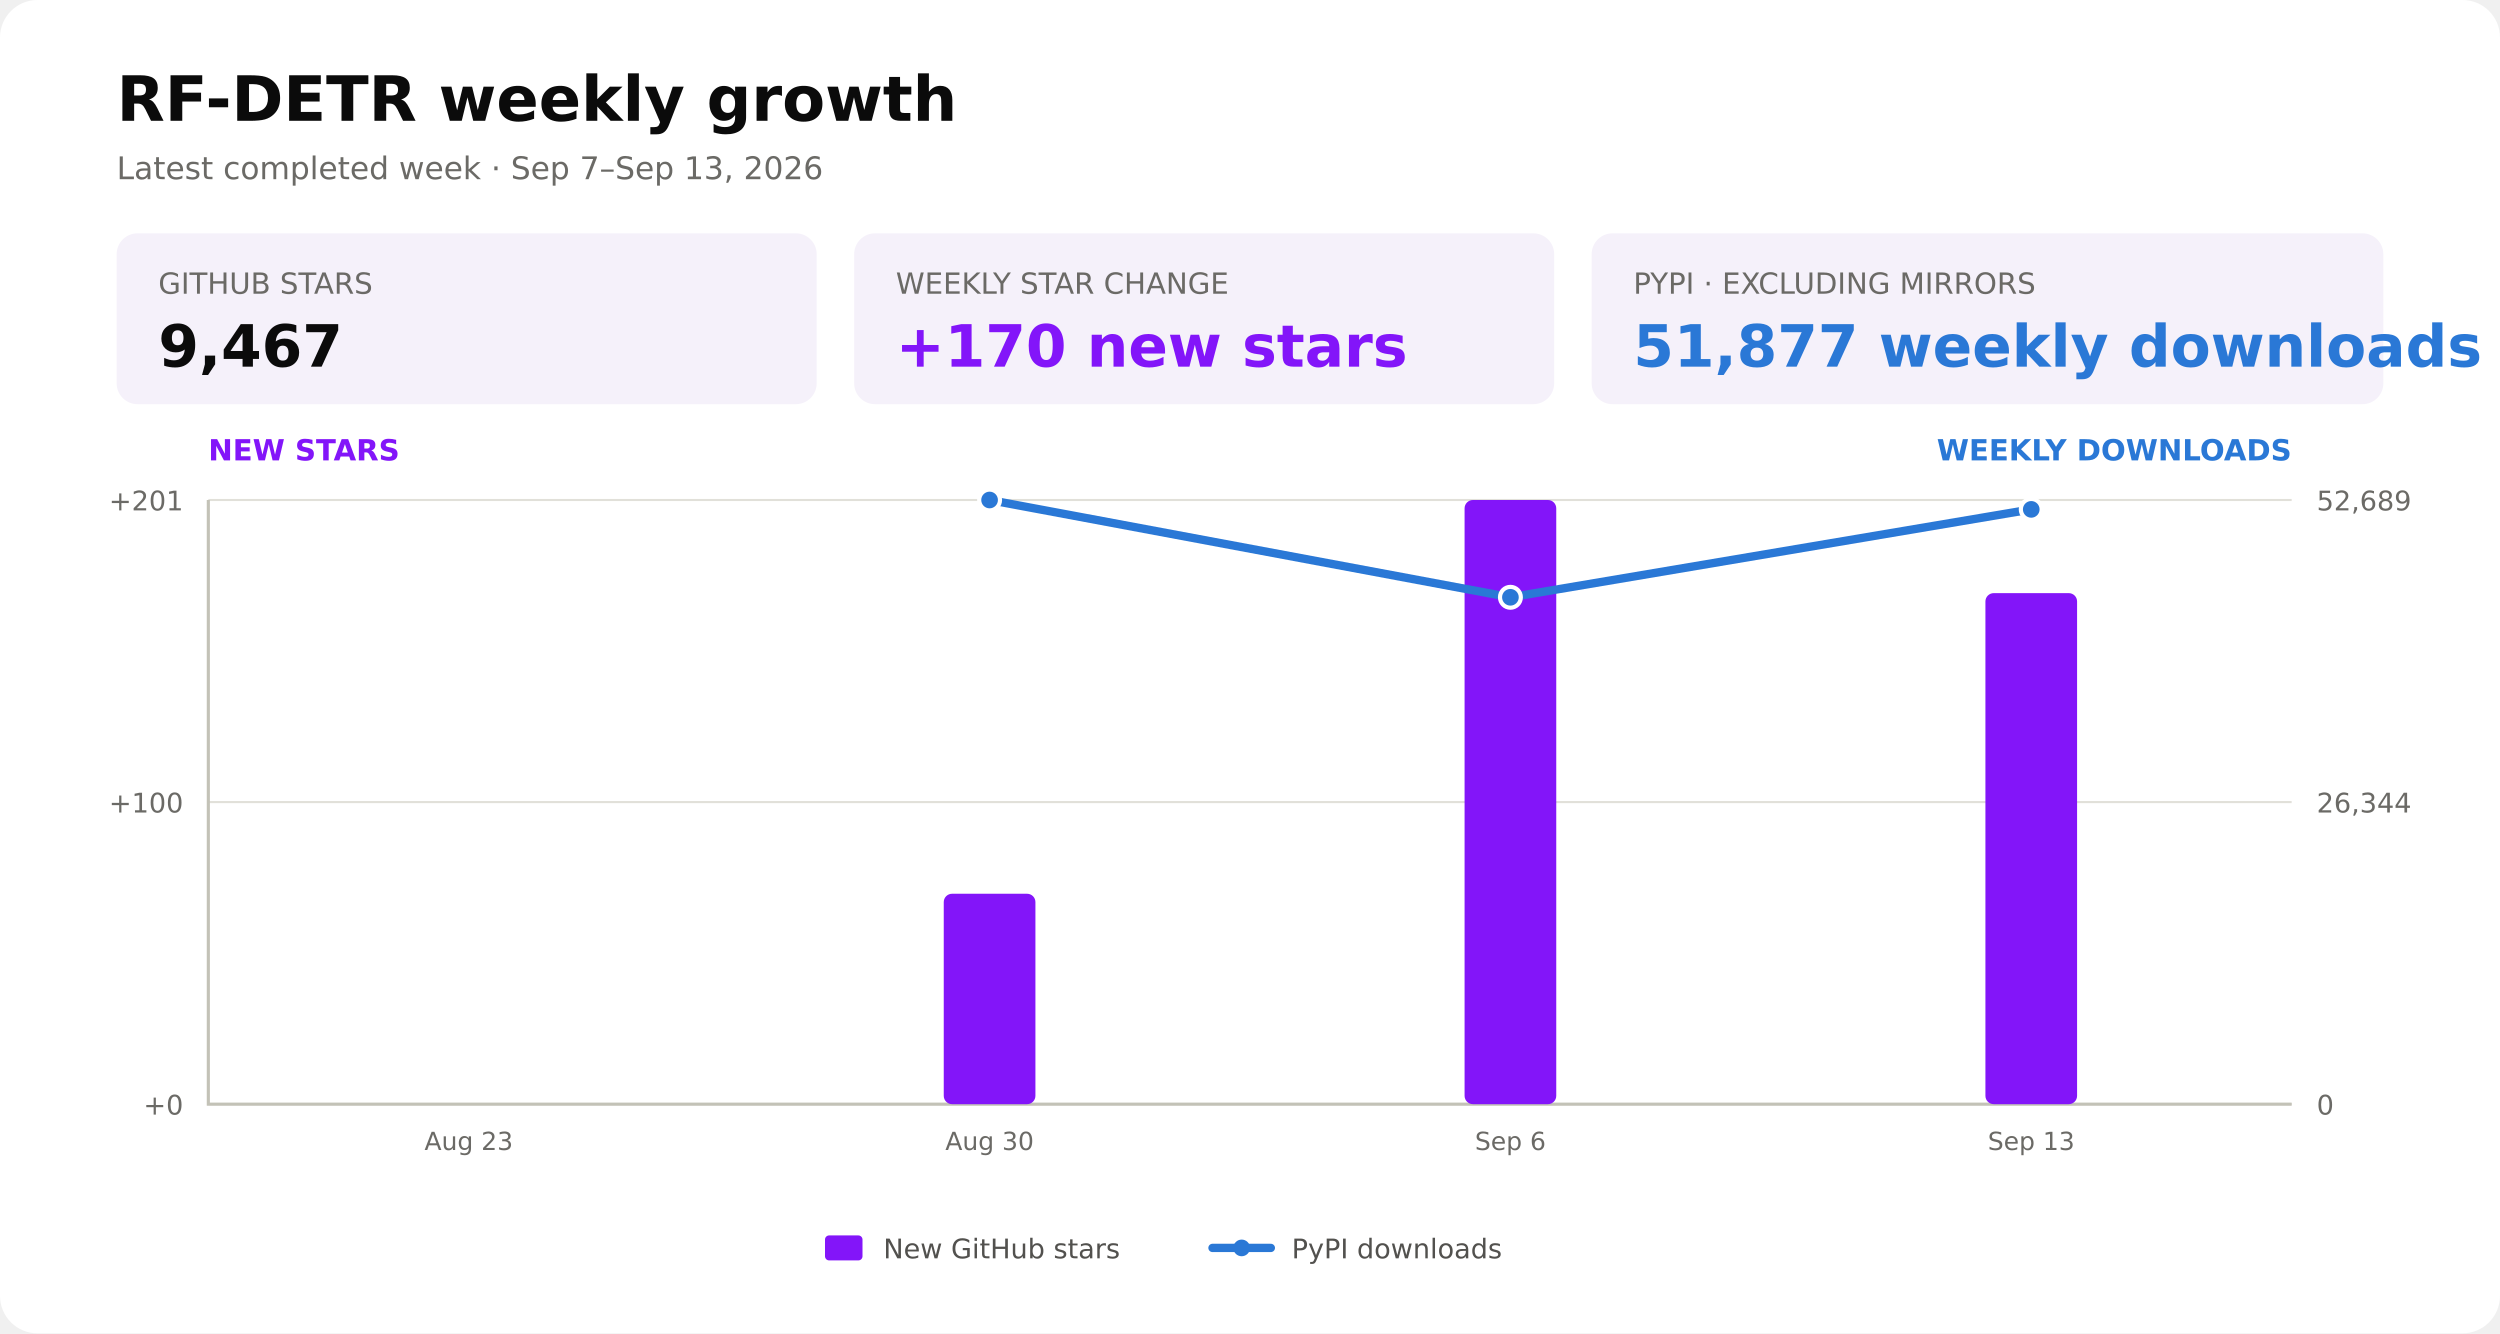
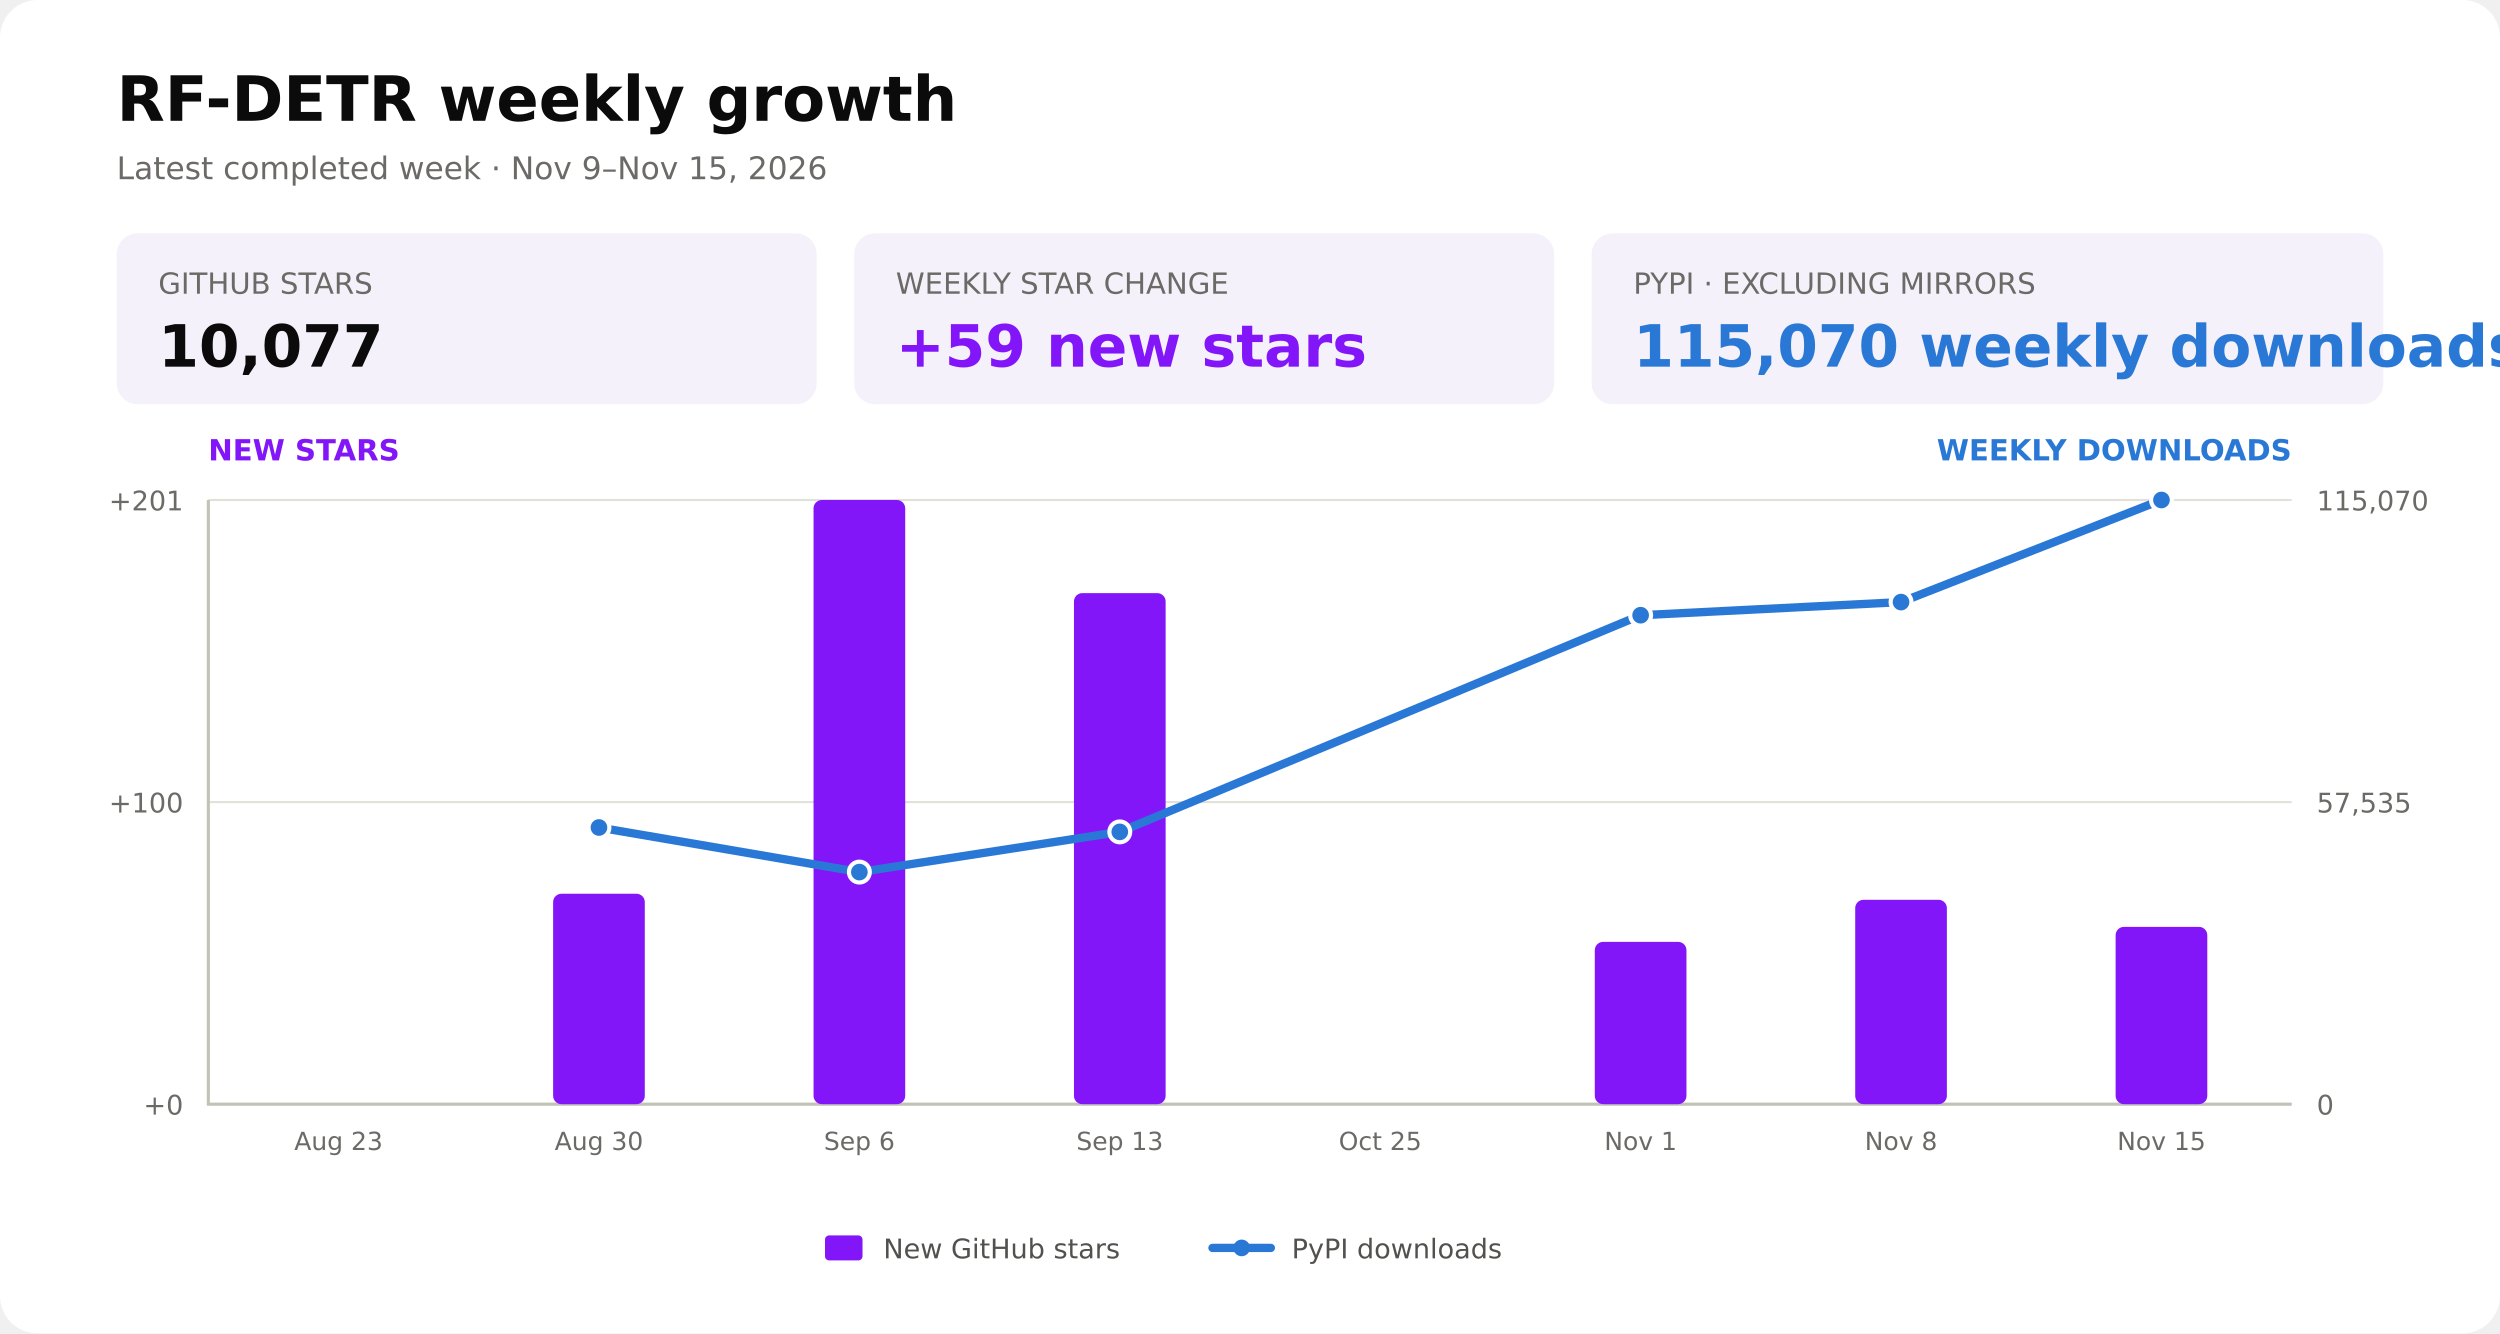
<svg xmlns="http://www.w3.org/2000/svg" width="1200" height="640" viewBox="0 0 1200 640" role="img" aria-labelledby="title description">
  <rect width="1200" height="640" rx="18" fill="#ffffff" />
  <text x="56" y="58" fill="#0b0b0b" font-family="DejaVu Sans, Arial, sans-serif" font-size="30" font-weight="700">RF-DETR weekly growth</text>
-   <text x="56" y="86" fill="#6b6a66" font-family="DejaVu Sans, Arial, sans-serif" font-size="15">Latest completed week · Sep 7–Sep 13, 2026</text>
+   <text x="56" y="86" fill="#6b6a66" font-family="DejaVu Sans, Arial, sans-serif" font-size="15">Latest completed week · Nov 9–Nov 15, 2026</text>
  <g font-family="DejaVu Sans, Arial, sans-serif">
    <rect x="56" y="112" width="336" height="82" rx="10" fill="#f5f1fa" />
    <text x="76" y="141" fill="#6b6a66" font-size="14">GITHUB STARS</text>
-     <text x="76" y="176" fill="#0b0b0b" font-size="28" font-weight="700">9,467</text>
+     <text x="76" y="176" fill="#0b0b0b" font-size="28" font-weight="700">10,077</text>
    <rect x="410" y="112" width="336" height="82" rx="10" fill="#f5f1fa" />
    <text x="430" y="141" fill="#6b6a66" font-size="14">WEEKLY STAR CHANGE</text>
-     <text x="430" y="176" fill="#8315f9" font-size="28" font-weight="700">+170 new stars</text>
+     <text x="430" y="176" fill="#8315f9" font-size="28" font-weight="700">+59 new stars</text>
    <rect x="764" y="112" width="380" height="82" rx="10" fill="#f5f1fa" />
    <text x="784" y="141" fill="#6b6a66" font-size="14">PYPI · EXCLUDING MIRRORS</text>
-     <text x="784" y="176" fill="#2a78d6" font-size="28" font-weight="700">51,877 weekly downloads</text>
+     <text x="784" y="176" fill="#2a78d6" font-size="28" font-weight="700">115,070 weekly downloads</text>
  </g>
  <g aria-hidden="true" fill="none" stroke="#e1e0d9" stroke-width="1">
    <path d="M100 530.0H1100" />
    <path d="M100 385.0H1100" />
    <path d="M100 240.0H1100" />
  </g>
  <path d="M100 240V530H1100" fill="none" stroke="#c3c2b7" stroke-width="1.5" />
  <g fill="#6b6a66" font-family="DejaVu Sans, Arial, sans-serif" font-size="13">
    <text x="88" y="535.0" text-anchor="end">+0</text>
    <text x="1112" y="535.0" text-anchor="start">0</text>
    <text x="88" y="390.0" text-anchor="end">+100</text>
-     <text x="1112" y="390.0" text-anchor="start">26,344</text>
+     <text x="1112" y="390.0" text-anchor="start">57,535</text>
    <text x="88" y="245.0" text-anchor="end">+201</text>
-     <text x="1112" y="245.0" text-anchor="start">52,689</text>
+     <text x="1112" y="245.0" text-anchor="start">115,070</text>
    <text x="100" y="221" fill="#8315f9" font-size="14" font-weight="700">NEW STARS</text>
    <text x="1100" y="221" fill="#2a78d6" font-size="14" font-weight="700" text-anchor="end">WEEKLY DOWNLOADS</text>
  </g>
  <g id="weekly-stars-bars">
-     <rect x="453.0" y="429.0" width="44.0" height="101.0" rx="4" fill="#8315f9" />
-     <rect x="703.0" y="240.0" width="44.0" height="290.0" rx="4" fill="#8315f9" />
-     <rect x="953.0" y="284.7" width="44.0" height="245.3" rx="4" fill="#8315f9" />
+     <rect x="265.5" y="429.0" width="44.0" height="101.0" rx="4" fill="#8315f9" />
+     <rect x="390.5" y="240.0" width="44.0" height="290.0" rx="4" fill="#8315f9" />
+     <rect x="515.5" y="284.7" width="44.0" height="245.3" rx="4" fill="#8315f9" />
+     <rect x="765.5" y="452.1" width="44.0" height="77.9" rx="4" fill="#8315f9" />
+     <rect x="890.5" y="431.9" width="44.0" height="98.1" rx="4" fill="#8315f9" />
+     <rect x="1015.5" y="444.9" width="44.0" height="85.1" rx="4" fill="#8315f9" />
  </g>
  <g id="weekly-downloads-line">
-     <polyline points="475.0,240.0 725.0,286.7 975.0,244.5" fill="none" stroke="#2a78d6" stroke-width="4" stroke-linecap="round" stroke-linejoin="round" />
-     <circle cx="475.0" cy="240.0" r="5" fill="#2a78d6" stroke="#ffffff" stroke-width="2" />
-     <circle cx="725.0" cy="286.7" r="5" fill="#2a78d6" stroke="#ffffff" stroke-width="2" />
-     <circle cx="975.0" cy="244.5" r="5" fill="#2a78d6" stroke="#ffffff" stroke-width="2" />
+     <polyline points="287.5,397.2 412.5,418.6 537.5,399.3 787.5,295.3 912.5,289.0 1037.5,240.0" fill="none" stroke="#2a78d6" stroke-width="4" stroke-linecap="round" stroke-linejoin="round" />
+     <circle cx="287.5" cy="397.2" r="5" fill="#2a78d6" stroke="#ffffff" stroke-width="2" />
+     <circle cx="412.5" cy="418.6" r="5" fill="#2a78d6" stroke="#ffffff" stroke-width="2" />
+     <circle cx="537.5" cy="399.3" r="5" fill="#2a78d6" stroke="#ffffff" stroke-width="2" />
+     <circle cx="787.5" cy="295.3" r="5" fill="#2a78d6" stroke="#ffffff" stroke-width="2" />
+     <circle cx="912.5" cy="289.0" r="5" fill="#2a78d6" stroke="#ffffff" stroke-width="2" />
+     <circle cx="1037.5" cy="240.0" r="5" fill="#2a78d6" stroke="#ffffff" stroke-width="2" />
  </g>
  <g fill="#6b6a66" font-family="DejaVu Sans, Arial, sans-serif" font-size="12" text-anchor="middle">
-     <text x="225.0" y="552">Aug 23</text>
-     <text x="475.0" y="552">Aug 30</text>
-     <text x="725.0" y="552">Sep 6</text>
-     <text x="975.0" y="552">Sep 13</text>
+     <text x="162.5" y="552">Aug 23</text>
+     <text x="287.5" y="552">Aug 30</text>
+     <text x="412.5" y="552">Sep 6</text>
+     <text x="537.5" y="552">Sep 13</text>
+     <text x="662.5" y="552">Oct 25</text>
+     <text x="787.5" y="552">Nov 1</text>
+     <text x="912.5" y="552">Nov 8</text>
+     <text x="1037.5" y="552">Nov 15</text>
  </g>
  <g font-family="DejaVu Sans, Arial, sans-serif" font-size="13" fill="#52514e">
    <rect x="396" y="593" width="18" height="12" rx="2" fill="#8315f9" />
    <text x="424" y="604">New GitHub stars</text>
    <path d="M582 599H610" fill="none" stroke="#2a78d6" stroke-width="4" stroke-linecap="round" />
    <circle cx="596" cy="599" r="4" fill="#2a78d6" />
    <text x="620" y="604">PyPI downloads</text>
  </g>
</svg>
